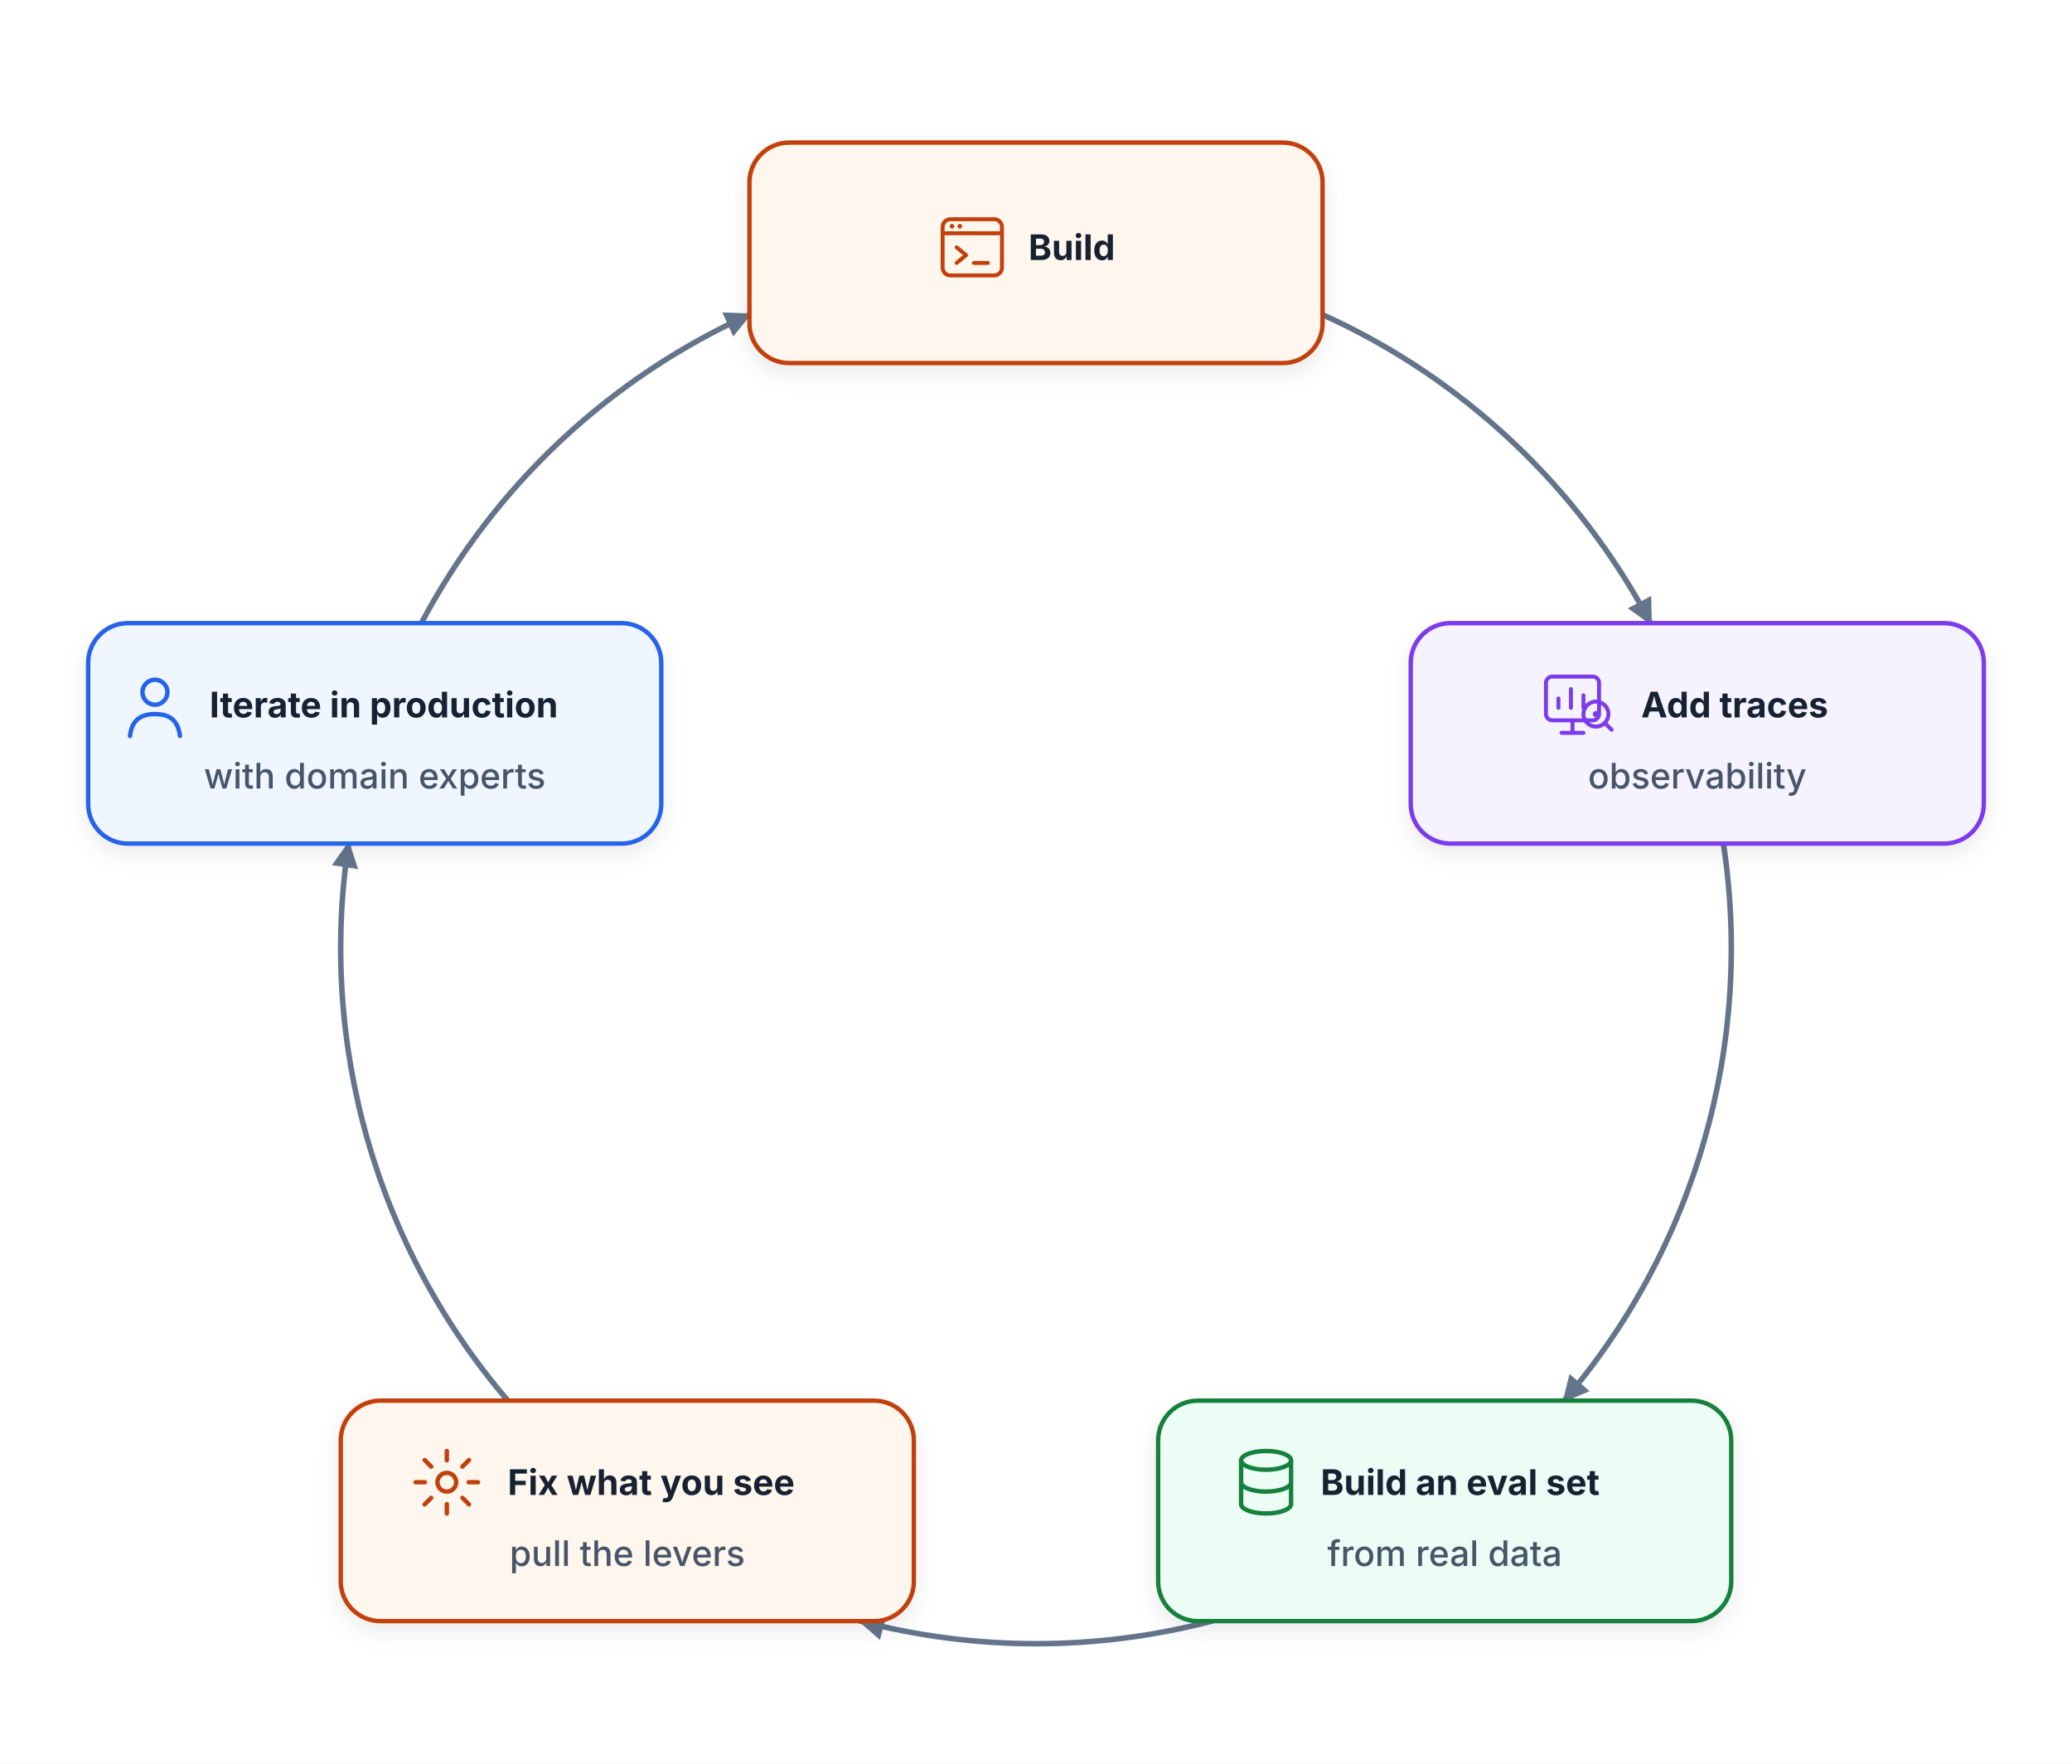
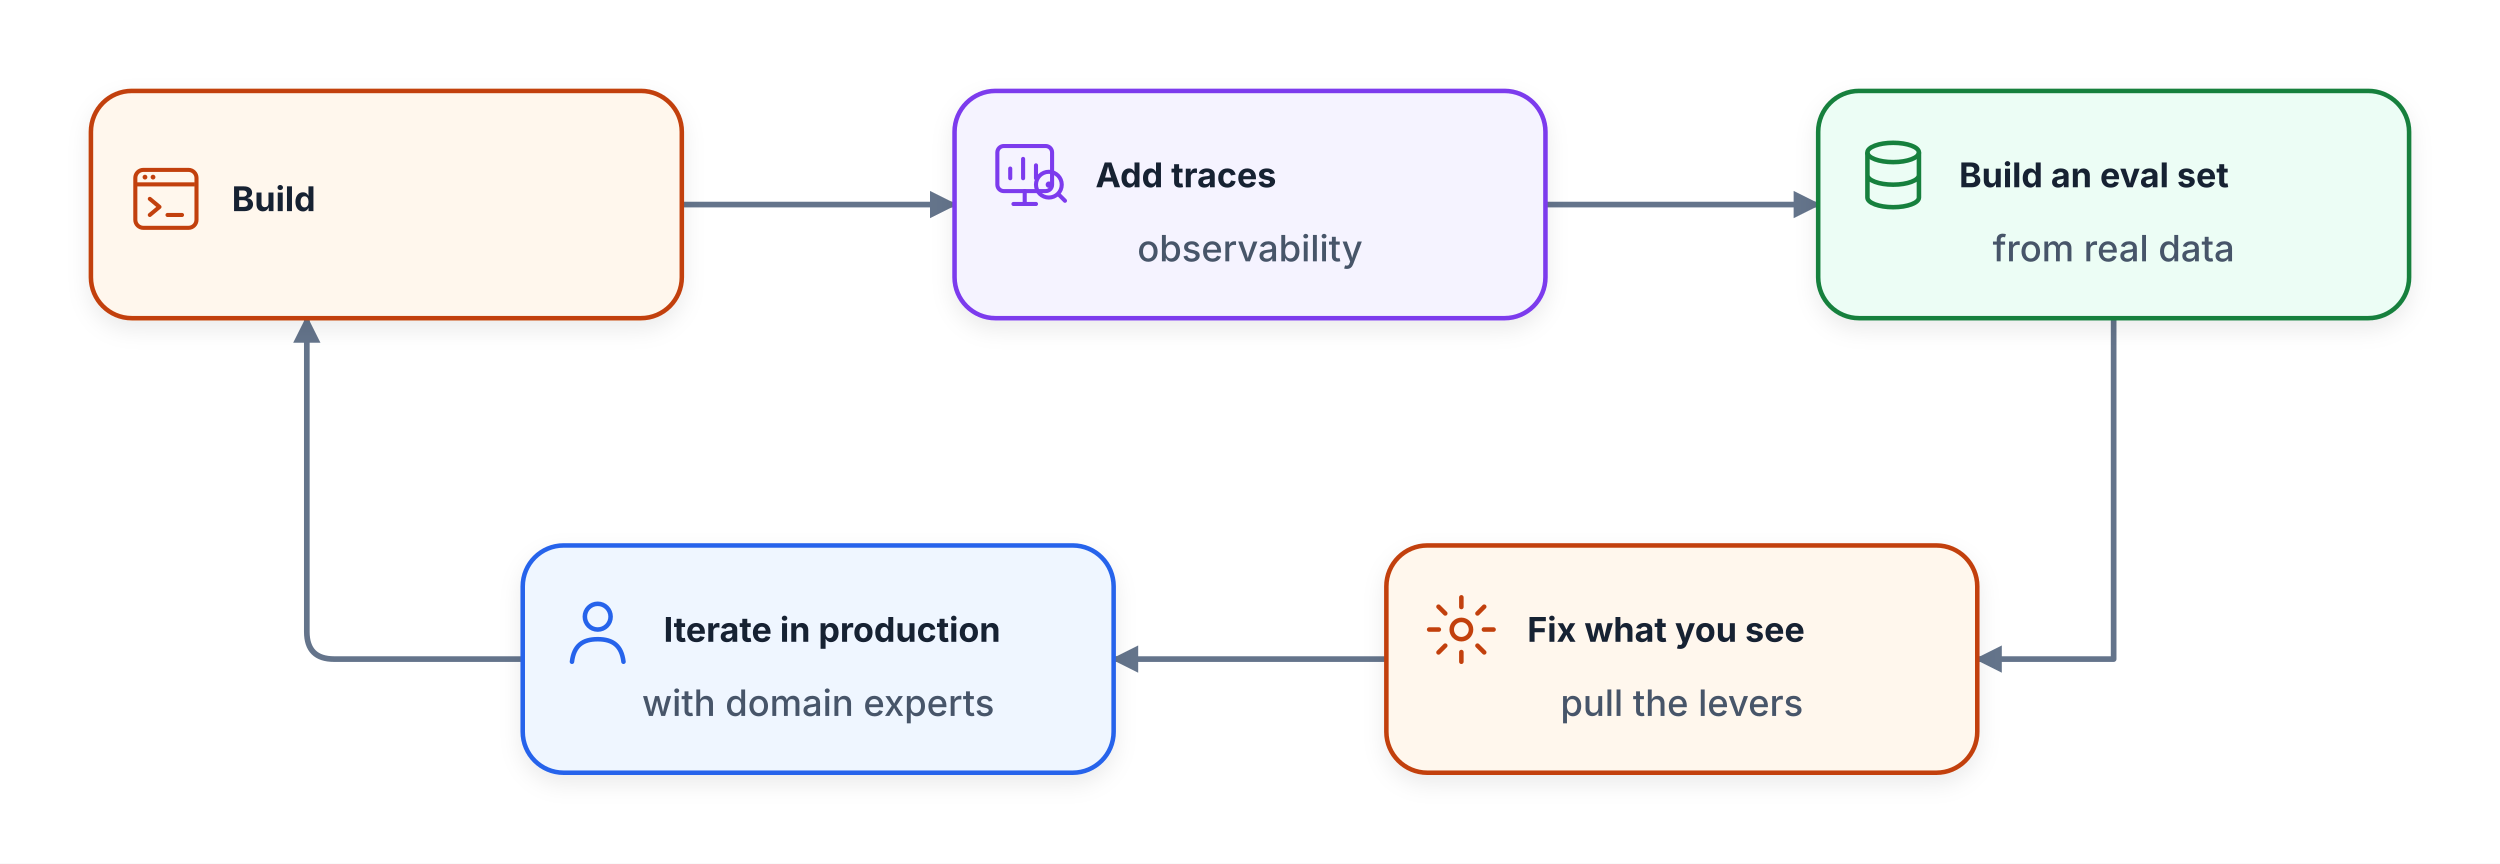
- <svg xmlns="http://www.w3.org/2000/svg" width="940" height="800" viewBox="0 0 940 800" role="img" aria-labelledby="title desc">
+ <svg xmlns="http://www.w3.org/2000/svg" width="1100" height="380" viewBox="0 0 1100 380" role="img" aria-labelledby="title desc">
  <defs>
    <filter id="shadow" x="-20%" y="-20%" width="140%" height="150%">
      <feDropShadow dx="0" dy="4" stdDeviation="5" flood-color="#0f172a" flood-opacity="0.08" />
    </filter>
    <marker id="arrow-purple" viewBox="0 0 10 10" refX="9" refY="5" markerUnits="userSpaceOnUse" markerWidth="12" markerHeight="12" orient="auto">
      <path d="M0 0 10 5 0 10Z" fill="#7c3aed" />
    </marker>
    <marker id="arrow-blue" viewBox="0 0 10 10" refX="9" refY="5" markerUnits="userSpaceOnUse" markerWidth="12" markerHeight="12" orient="auto">
      <path d="M0 0 10 5 0 10Z" fill="#2563eb" />
    </marker>
    <marker id="arrow-amber" viewBox="0 0 10 10" refX="9" refY="5" markerUnits="userSpaceOnUse" markerWidth="12" markerHeight="12" orient="auto">
      <path d="M0 0 10 5 0 10Z" fill="#c2410c" />
    </marker>
    <marker id="arrow-green" viewBox="0 0 10 10" refX="9" refY="5" markerUnits="userSpaceOnUse" markerWidth="12" markerHeight="12" orient="auto">
      <path d="M0 0 10 5 0 10Z" fill="#15803d" />
    </marker>
    <marker id="arrow-red" viewBox="0 0 10 10" refX="9" refY="5" markerUnits="userSpaceOnUse" markerWidth="12" markerHeight="12" orient="auto">
      <path d="M0 0 10 5 0 10Z" fill="#dc2626" />
    </marker>
    <marker id="arrow-gray" viewBox="0 0 10 10" refX="9" refY="5" markerUnits="userSpaceOnUse" markerWidth="12" markerHeight="12" orient="auto">
      <path d="M0 0 10 5 0 10Z" fill="#64748b" />
    </marker>
    <symbol id="icon-database" viewBox="0 0 24 24">
      <ellipse cx="12" cy="5" rx="8" ry="3" fill="none" stroke="currentColor" stroke-width="2" />
      <path d="M4 5v7c0 1.66 3.58 3 8 3s8-1.34 8-3V5M4 12v7c0 1.66 3.58 3 8 3s8-1.34 8-3v-7" fill="none" stroke="currentColor" stroke-width="2" />
    </symbol>
    <symbol id="icon-observability" viewBox="0 0 24 24">
      <rect x="2" y="3" width="17" height="14" rx="2" fill="none" stroke="currentColor" stroke-width="1.8" />
      <path d="M6 13v-3M10 13V7M14 13V9M7 21h7M10.5 17v4" fill="none" stroke="currentColor" stroke-width="1.8" stroke-linecap="round" />
      <circle cx="18" cy="15" r="4" fill="none" stroke="currentColor" stroke-width="1.8" />
      <circle cx="18" cy="15" r="1" fill="currentColor" />
      <path d="m21 18 2 2" fill="none" stroke="currentColor" stroke-width="1.8" stroke-linecap="round" />
    </symbol>
    <symbol id="icon-settings" viewBox="0 0 24 24">
      <circle cx="12" cy="12" r="3" fill="none" stroke="currentColor" stroke-width="2" />
      <path d="M12 2v3M12 19v3M2 12h3M19 12h3M4.9 4.9 7 7M17 17l2.1 2.1M19.1 4.9 17 7M7 17l-2.1 2.1" fill="none" stroke="currentColor" stroke-width="2" stroke-linecap="round" />
    </symbol>
    <symbol id="icon-terminal" viewBox="0 0 24 24">
      <rect x="2.5" y="3" width="19" height="18" rx="2.5" fill="none" stroke="currentColor" stroke-width="1.8" />
      <path d="M3 7.5h18" fill="none" stroke="currentColor" stroke-width="1.8" />
      <circle cx="5.5" cy="5.25" r=".75" fill="currentColor" />
      <circle cx="8" cy="5.25" r=".75" fill="currentColor" />
      <path d="m7 12 3 2.5-3 2.5M12.5 17h4.5" fill="none" stroke="currentColor" stroke-width="1.8" stroke-linecap="round" stroke-linejoin="round" />
    </symbol>
    <symbol id="icon-user" viewBox="0 0 24 24">
      <circle cx="12" cy="8" r="4" fill="none" stroke="currentColor" stroke-width="2" />
      <path d="M4 22c.6-5 3.3-7 8-7s7.4 2 8 7" fill="none" stroke="currentColor" stroke-width="2" stroke-linecap="round" />
    </symbol>
    <style>
      text { font-family: system-ui, -apple-system, BlinkMacSystemFont, "Segoe UI", sans-serif; fill: #172033; }
      symbol [stroke] { vector-effect: non-scaling-stroke; }
      .node rect { stroke-width: 2; }
      .node-boundary rect { stroke-width: 2; stroke-dasharray: 8 8; }
      .boundary-title { font-size: 16px; font-weight: 750; text-anchor: start; }
      .node-title { font-weight: 750; text-anchor: middle; }
      .node-title.icon-copy { text-anchor: start; }
      .node-subtitle { font-weight: 500; fill: #475569; text-anchor: middle; }
      .eyebrow { font-weight: 750; letter-spacing: 1px; fill: #475569; text-anchor: middle; }
      .mention-icon { font-size: 27px; font-weight: 750; text-anchor: middle; }
      .standalone-mention { font-size: 52px; font-weight: 750; text-anchor: middle; }
      .icon-node-title { font-size: 16px; font-weight: 750; text-anchor: middle; }
      .edge { fill: none; stroke-width: 2.5; stroke-linecap: round; stroke-linejoin: round; }
      .edge-label rect { stroke-width: 2; }
      .edge-label text { font-size: 14px; font-weight: 750; text-anchor: middle; dominant-baseline: central; }
      .divider { stroke: #cbd5e1; stroke-width: 2; stroke-dasharray: 6 8; stroke-linecap: round; }
      .center-annotation { fill: #f1f5f9; stroke: none; }
      .center-title { font-weight: 800; letter-spacing: 0.08em; fill: #334155; text-anchor: middle; }
      .center-detail { font-weight: 600; fill: #475569; text-anchor: middle; }
    </style>
  </defs>
-   <rect width="940" height="800" fill="#ffffff" />
-   <path class="edge" d="M600 142.72A315.44 315.44 0 0 1 748.84 282.65" stroke="#64748b" marker-end="url(#arrow-gray)" />
-   <path class="edge" d="M781.85 382.65A315.44 315.44 0 0 1 709.58 635.32" stroke="#64748b" marker-end="url(#arrow-gray)" />
-   <path class="edge" d="M549.73 735.32A315.44 315.44 0 0 1 390.27 735.32" stroke="#64748b" marker-end="url(#arrow-gray)" />
-   <path class="edge" d="M230.42 635.32A315.44 315.44 0 0 1 158.15 382.65" stroke="#64748b" marker-end="url(#arrow-gray)" />
-   <path class="edge" d="M191.16 282.65A315.44 315.44 0 0 1 340 142.72" stroke="#64748b" marker-end="url(#arrow-gray)" />
-   <g class="node node-amber" transform="translate(340 64.68)" filter="url(#shadow)">
+   <rect width="1100" height="380" fill="#ffffff" />
+   <path class="edge" d="M300 90L420 90" stroke="#64748b" marker-end="url(#arrow-gray)" />
+   <path class="edge" d="M680 90L800 90" stroke="#64748b" marker-end="url(#arrow-gray)" />
+   <path class="edge" d="M930 140L930 290L870 290" stroke="#64748b" marker-end="url(#arrow-gray)" />
+   <path class="edge" d="M610 290L490 290" stroke="#64748b" marker-end="url(#arrow-gray)" />
+   <path class="edge" d="M230 290H147Q135 290 135 278V140" stroke="#64748b" marker-end="url(#arrow-gray)" />
+   <g class="node node-amber" transform="translate(40 40)" filter="url(#shadow)">
    <rect width="260" height="100" rx="18" fill="#fff7ed" stroke="#c2410c" />
-     <use href="#icon-terminal" x="84.1" y="30.5" width="34" height="34" color="#c2410c" />
-     <text class="node-title icon-copy" x="126.56" y="53.26" font-size="16">Build</text>
+     <use href="#icon-terminal" x="16" y="30.5" width="34" height="34" color="#c2410c" />
+     <text class="node-title icon-copy" x="62" y="52.9" font-size="15">Build</text>
  </g>
-   <g class="node node-purple" transform="translate(640 282.65)" filter="url(#shadow)">
+   <g class="node node-purple" transform="translate(420 40)" filter="url(#shadow)">
    <rect width="260" height="100" rx="18" fill="#f5f3ff" stroke="#7c3aed" />
-     <use href="#icon-observability" x="58.52" y="20" width="34" height="34" color="#7c3aed" />
-     <text class="node-title icon-copy" x="104.52" y="42.76" font-size="16">Add traces</text>
+     <use href="#icon-observability" x="16" y="20" width="34" height="34" color="#7c3aed" />
+     <text class="node-title icon-copy" x="62" y="42.4" font-size="15">Add traces</text>
    <text class="node-subtitle" x="130" y="75" font-size="16">observability</text>
  </g>
-   <g class="node node-green" transform="translate(525.41 635.32)" filter="url(#shadow)">
+   <g class="node node-green" transform="translate(800 40)" filter="url(#shadow)">
    <rect width="260" height="100" rx="18" fill="#ecfdf5" stroke="#15803d" />
-     <use href="#icon-database" x="31.97" y="20" width="34" height="34" color="#15803d" />
-     <text class="node-title icon-copy" x="73.72" y="42.76" font-size="16">Build an eval set</text>
+     <use href="#icon-database" x="16" y="20" width="34" height="34" color="#15803d" />
+     <text class="node-title icon-copy" x="62" y="42.4" font-size="15">Build an eval set</text>
    <text class="node-subtitle" x="130" y="75" font-size="16">from real data</text>
  </g>
-   <g class="node node-amber" transform="translate(154.59 635.32)" filter="url(#shadow)">
+   <g class="node node-amber" transform="translate(610 240)" filter="url(#shadow)">
    <rect width="260" height="100" rx="18" fill="#fff7ed" stroke="#c2410c" />
-     <use href="#icon-settings" x="31.12" y="20" width="34" height="34" color="#c2410c" />
-     <text class="node-title icon-copy" x="75.7" y="42.76" font-size="16">Fix what you see</text>
+     <use href="#icon-settings" x="16" y="20" width="34" height="34" color="#c2410c" />
+     <text class="node-title icon-copy" x="62" y="42.4" font-size="15">Fix what you see</text>
    <text class="node-subtitle" x="130" y="75" font-size="16">pull the levers</text>
  </g>
-   <g class="node node-blue" transform="translate(40 282.65)" filter="url(#shadow)">
+   <g class="node node-blue" transform="translate(230 240)" filter="url(#shadow)">
    <rect width="260" height="100" rx="18" fill="#eff6ff" stroke="#2563eb" />
-     <use href="#icon-user" x="13.3" y="20" width="34" height="34" color="#2563eb" />
-     <text class="node-title icon-copy" x="55.05" y="42.76" font-size="16">Iterate in production</text>
+     <use href="#icon-user" x="16" y="20" width="34" height="34" color="#2563eb" />
+     <text class="node-title icon-copy" x="62" y="42.4" font-size="15">Iterate in production</text>
    <text class="node-subtitle" x="130" y="75" font-size="16">with domain experts</text>
  </g>
</svg>
